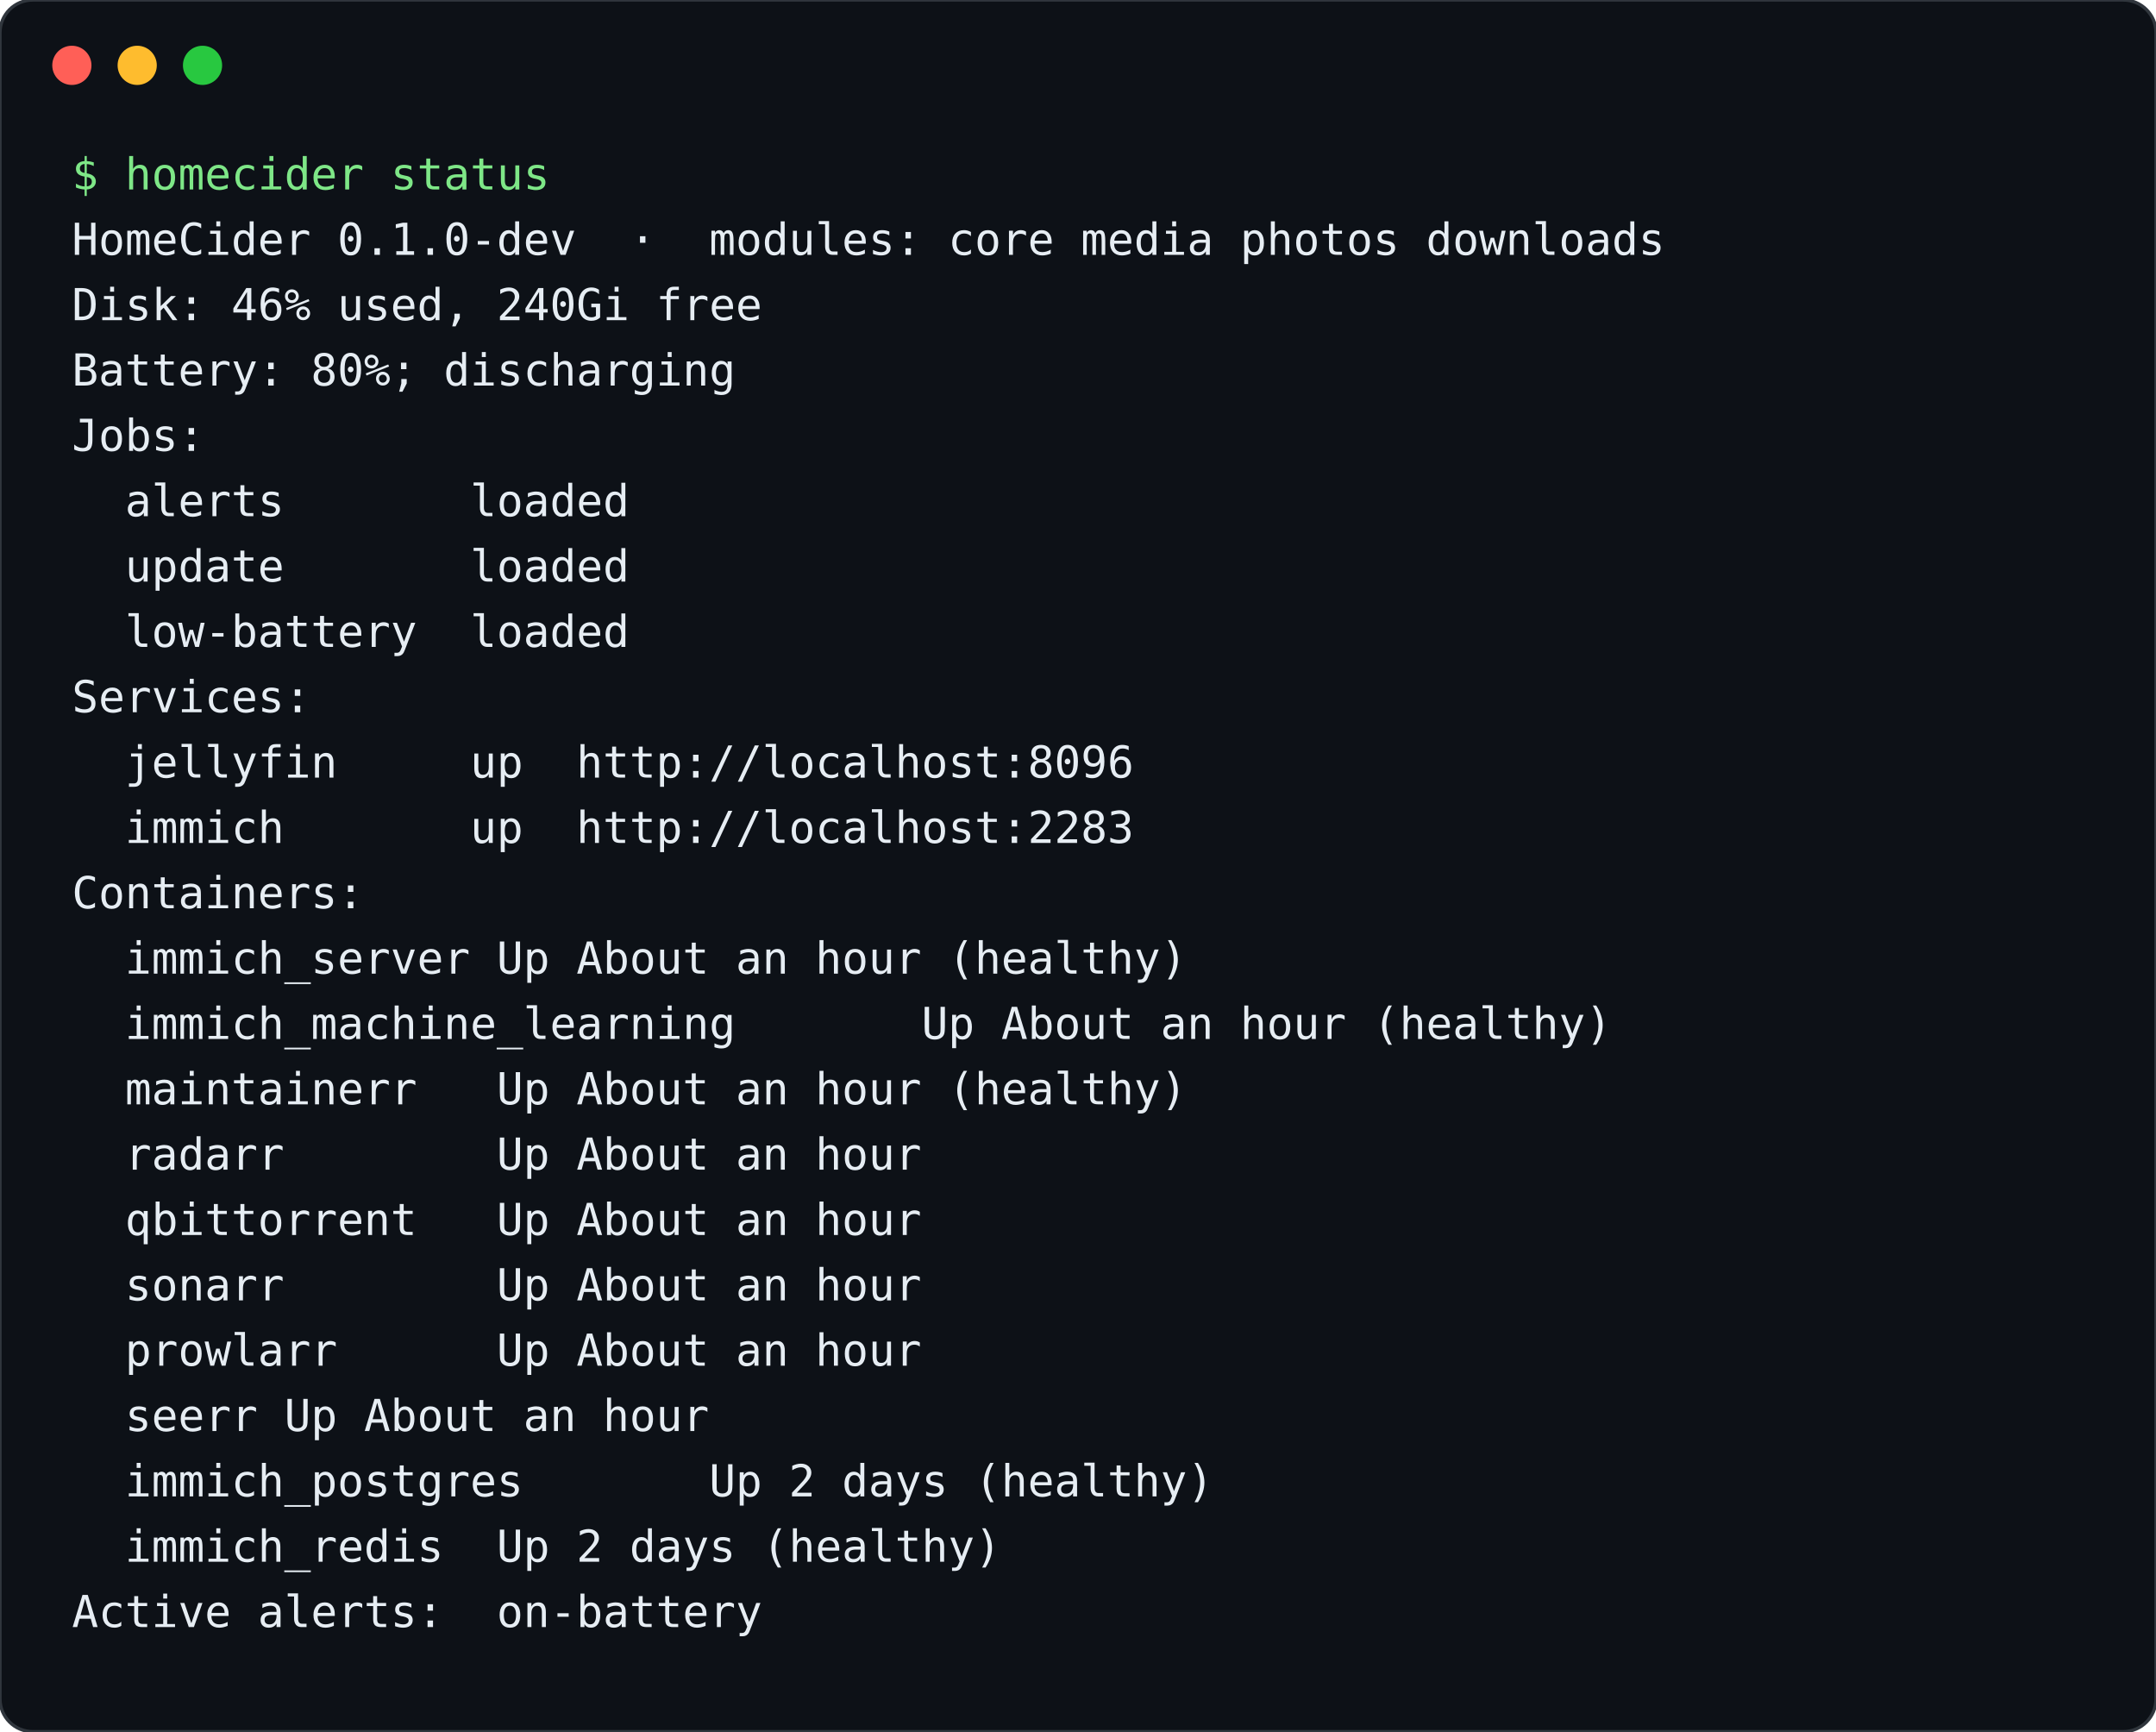
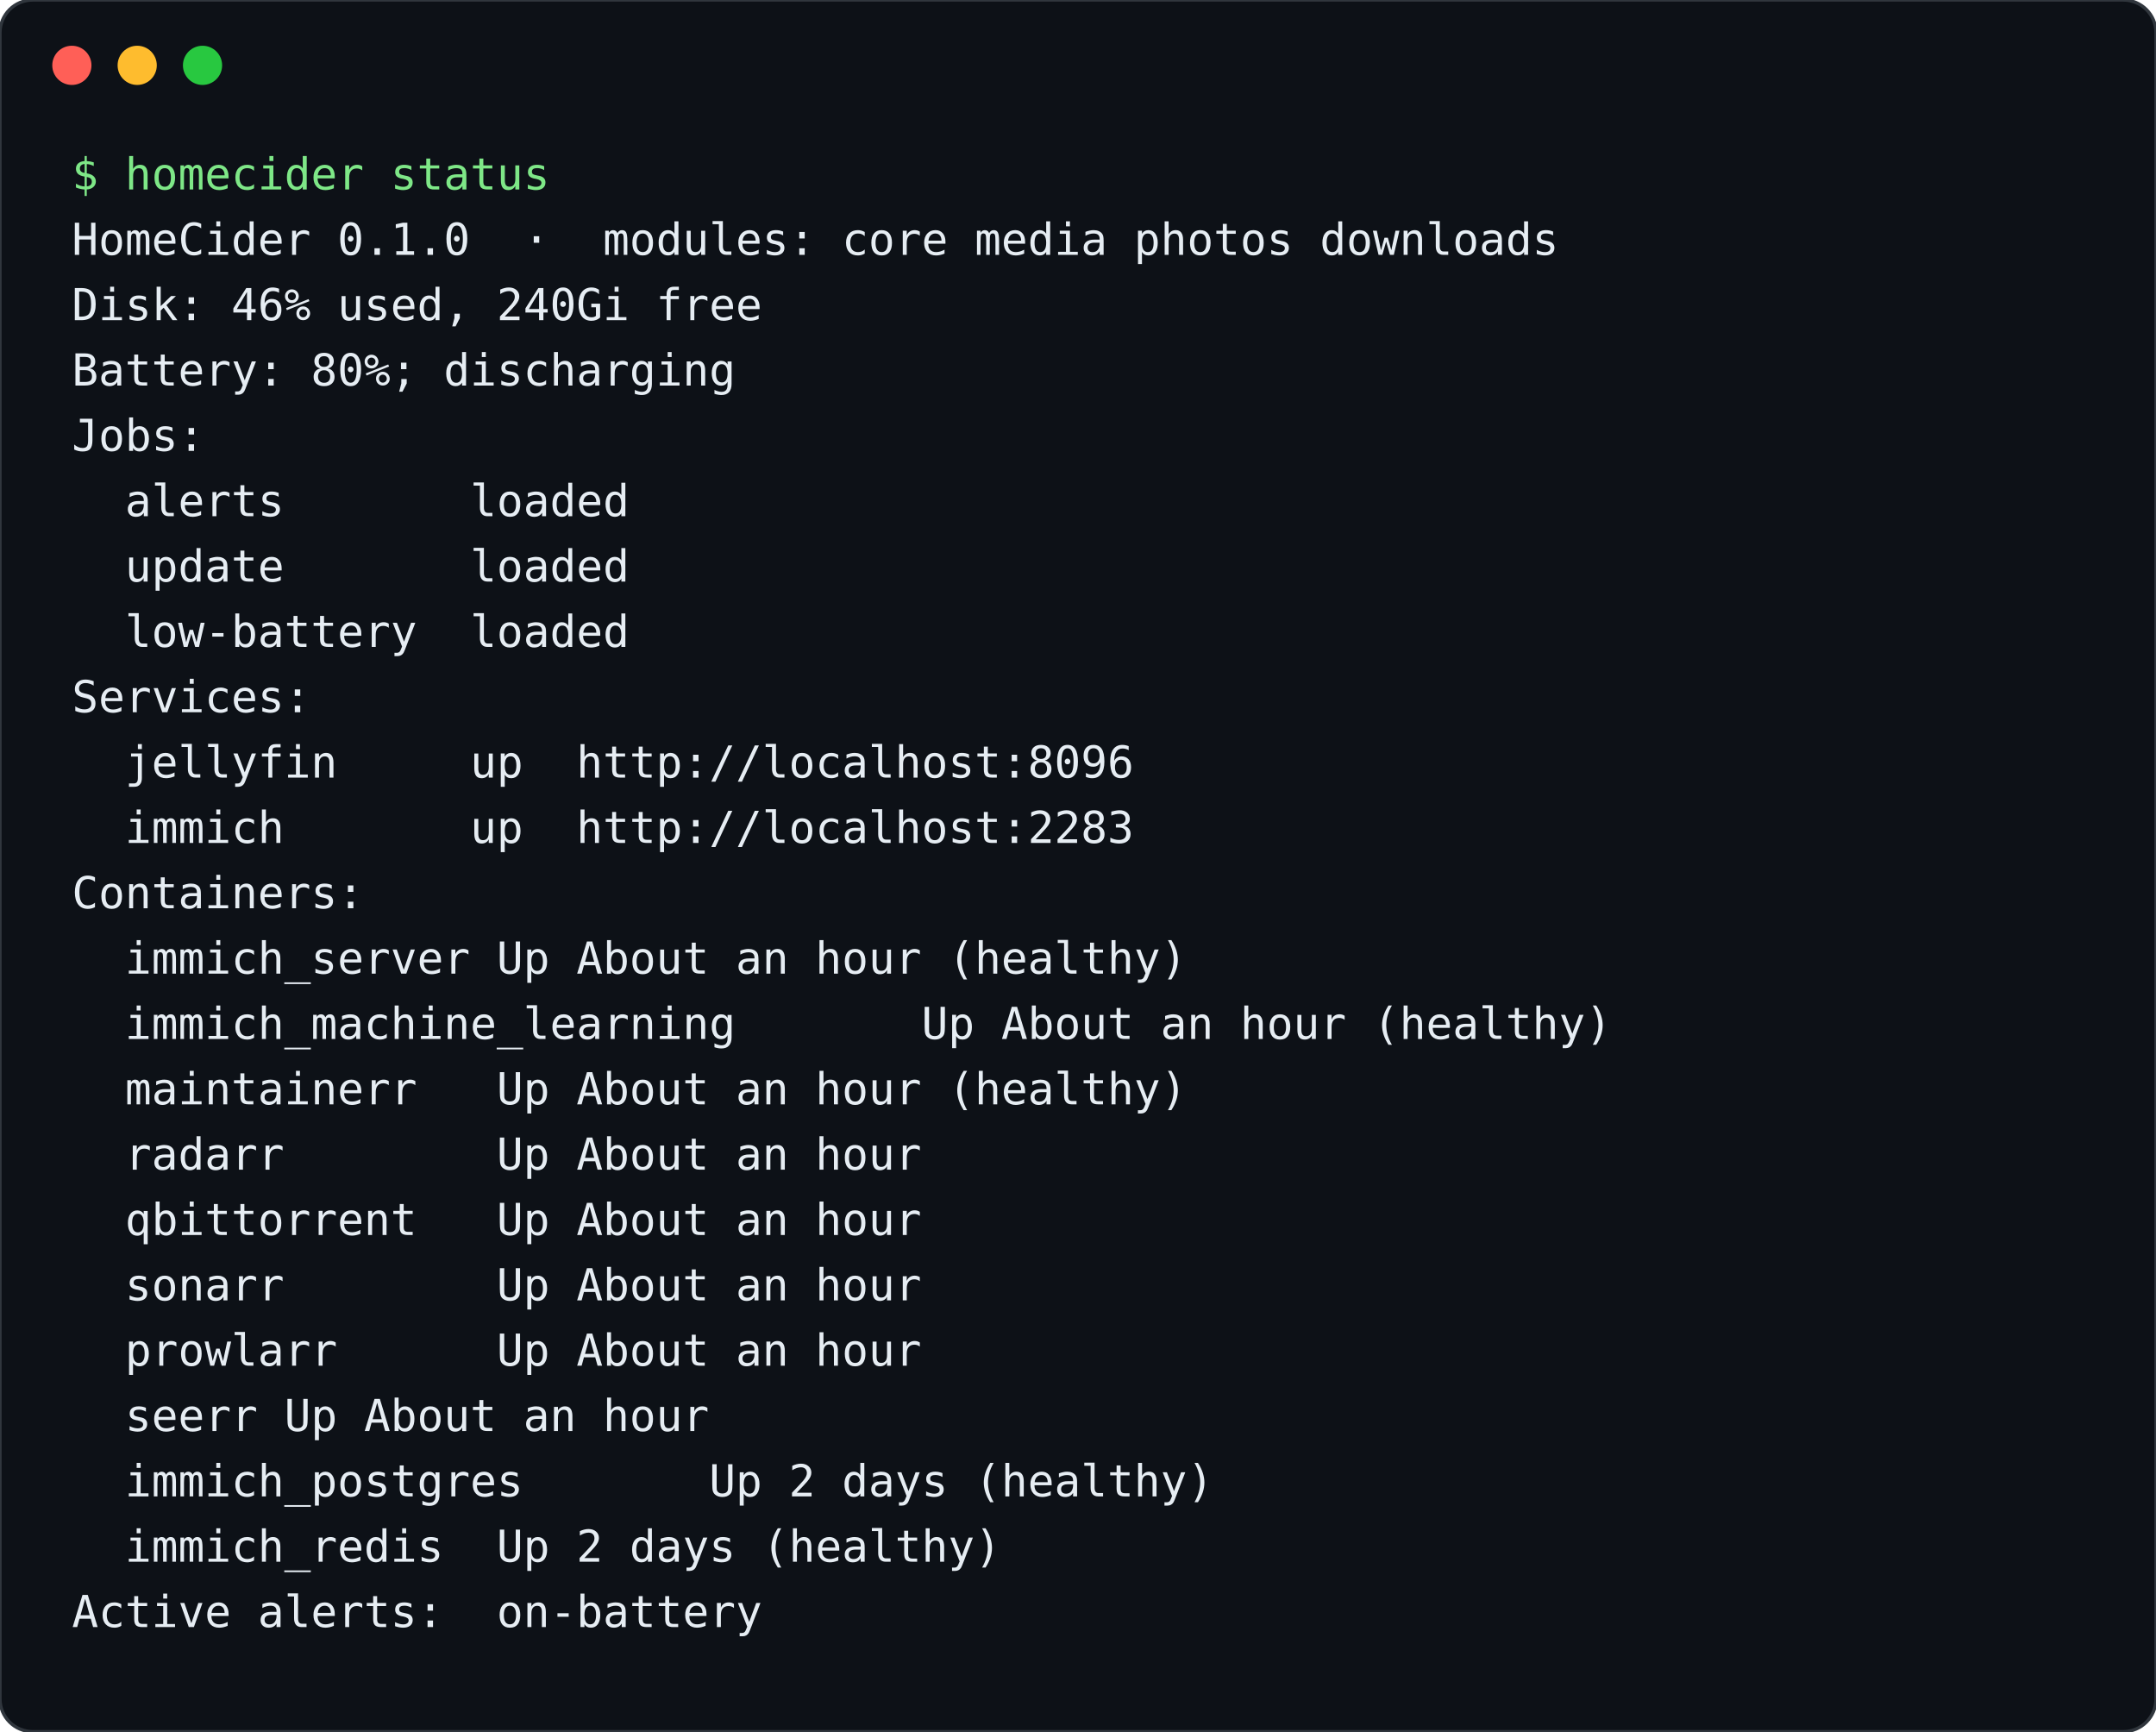
<svg xmlns="http://www.w3.org/2000/svg" width="660" height="530" viewBox="0 0 660 530" role="img" aria-label="Output of homecider status">
  <rect width="660" height="530" rx="10" fill="#0D1117" stroke="#30363D" />
  <circle cx="22" cy="20" r="6" fill="#FF5F57" />
  <circle cx="42" cy="20" r="6" fill="#FEBC2E" />
  <circle cx="62" cy="20" r="6" fill="#28C840" />
  <g font-family="ui-monospace, SFMono-Regular, Menlo, Consolas, monospace" font-size="13.5">
    <text x="22" y="58" fill="#7EE787" xml:space="preserve">$ homecider status</text>
-     <text x="22" y="78" fill="#E6EDF3" xml:space="preserve">HomeCider 0.1.0-dev  ·  modules: core media photos downloads</text>
+     <text x="22" y="78" fill="#E6EDF3" xml:space="preserve">HomeCider 0.1.0  ·  modules: core media photos downloads</text>
    <text x="22" y="98" fill="#E6EDF3" xml:space="preserve">Disk: 46% used, 240Gi free</text>
    <text x="22" y="118" fill="#E6EDF3" xml:space="preserve">Battery: 80%; discharging</text>
    <text x="22" y="138" fill="#E6EDF3" xml:space="preserve">Jobs:</text>
    <text x="22" y="158" fill="#E6EDF3" xml:space="preserve">  alerts       loaded</text>
    <text x="22" y="178" fill="#E6EDF3" xml:space="preserve">  update       loaded</text>
    <text x="22" y="198" fill="#E6EDF3" xml:space="preserve">  low-battery  loaded</text>
    <text x="22" y="218" fill="#E6EDF3" xml:space="preserve">Services:</text>
    <text x="22" y="238" fill="#E6EDF3" xml:space="preserve">  jellyfin     up  http://localhost:8096</text>
    <text x="22" y="258" fill="#E6EDF3" xml:space="preserve">  immich       up  http://localhost:2283</text>
    <text x="22" y="278" fill="#E6EDF3" xml:space="preserve">Containers:</text>
    <text x="22" y="298" fill="#E6EDF3" xml:space="preserve">  immich_server Up About an hour (healthy)</text>
    <text x="22" y="318" fill="#E6EDF3" xml:space="preserve">  immich_machine_learning       Up About an hour (healthy)</text>
    <text x="22" y="338" fill="#E6EDF3" xml:space="preserve">  maintainerr   Up About an hour (healthy)</text>
    <text x="22" y="358" fill="#E6EDF3" xml:space="preserve">  radarr        Up About an hour</text>
    <text x="22" y="378" fill="#E6EDF3" xml:space="preserve">  qbittorrent   Up About an hour</text>
    <text x="22" y="398" fill="#E6EDF3" xml:space="preserve">  sonarr        Up About an hour</text>
    <text x="22" y="418" fill="#E6EDF3" xml:space="preserve">  prowlarr      Up About an hour</text>
    <text x="22" y="438" fill="#E6EDF3" xml:space="preserve">  seerr Up About an hour</text>
    <text x="22" y="458" fill="#E6EDF3" xml:space="preserve">  immich_postgres       Up 2 days (healthy)</text>
    <text x="22" y="478" fill="#E6EDF3" xml:space="preserve">  immich_redis  Up 2 days (healthy)</text>
    <text x="22" y="498" fill="#E6EDF3" xml:space="preserve">Active alerts:  on-battery</text>
  </g>
</svg>
